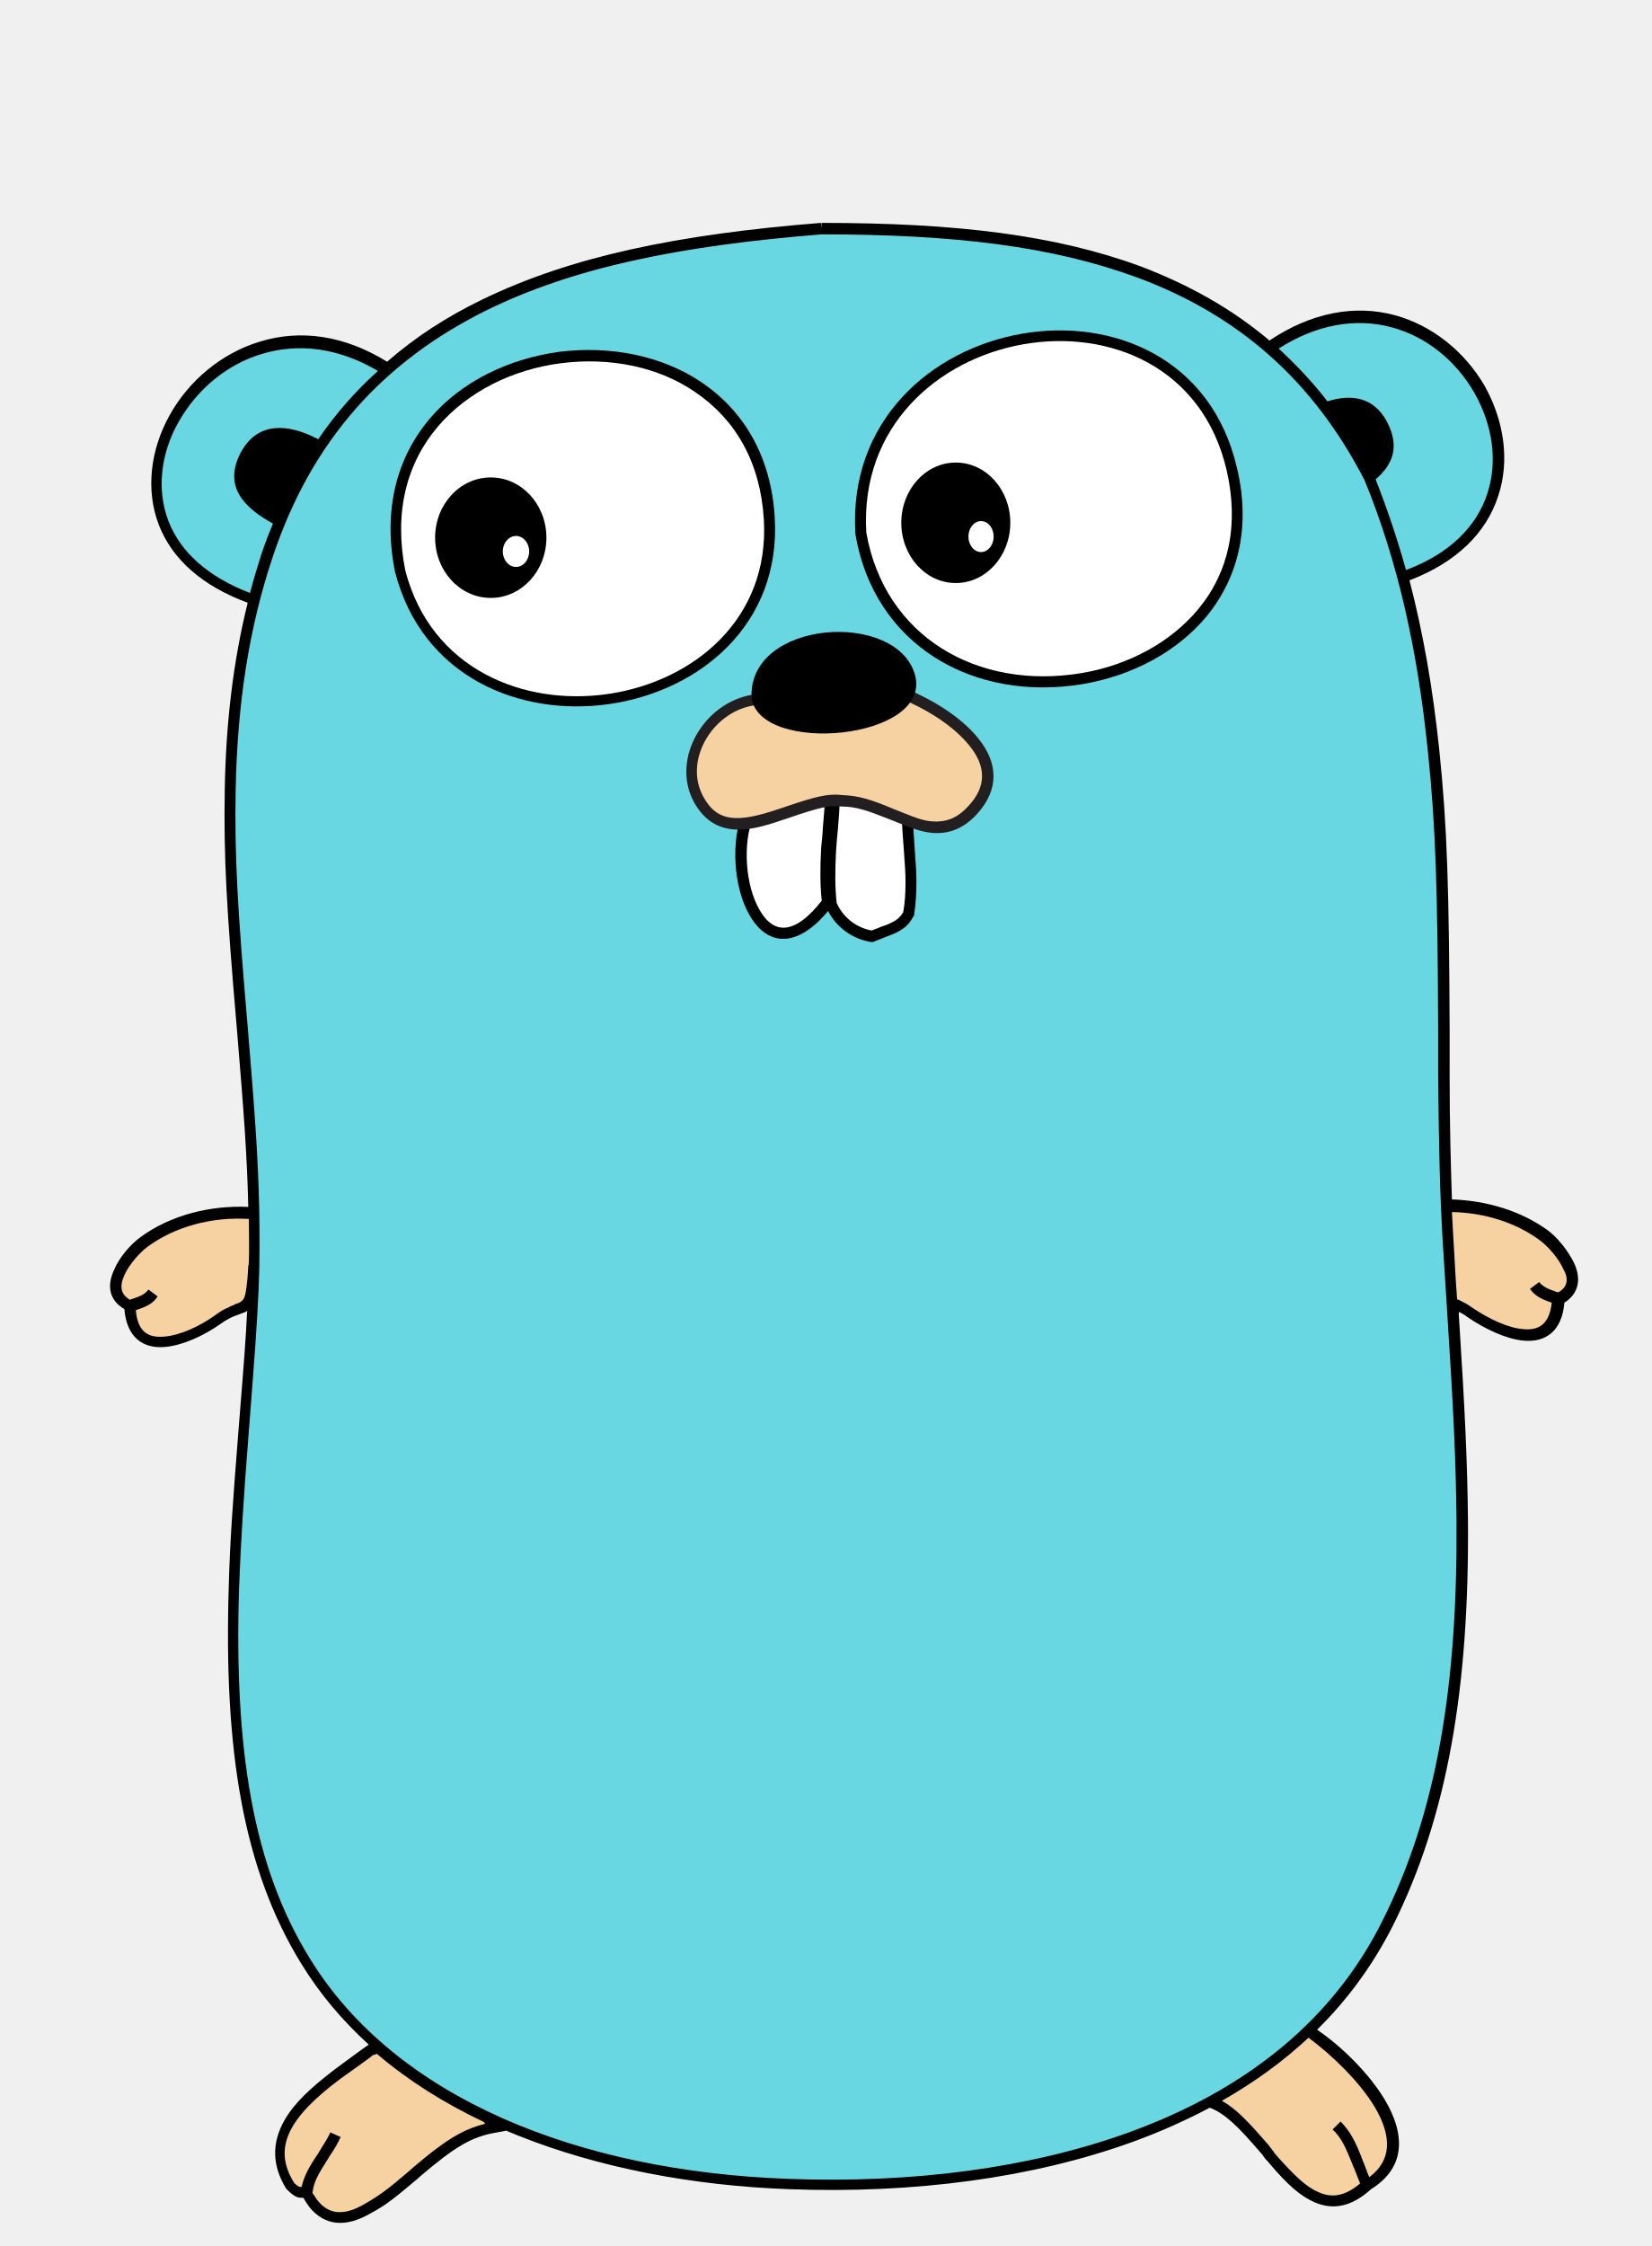
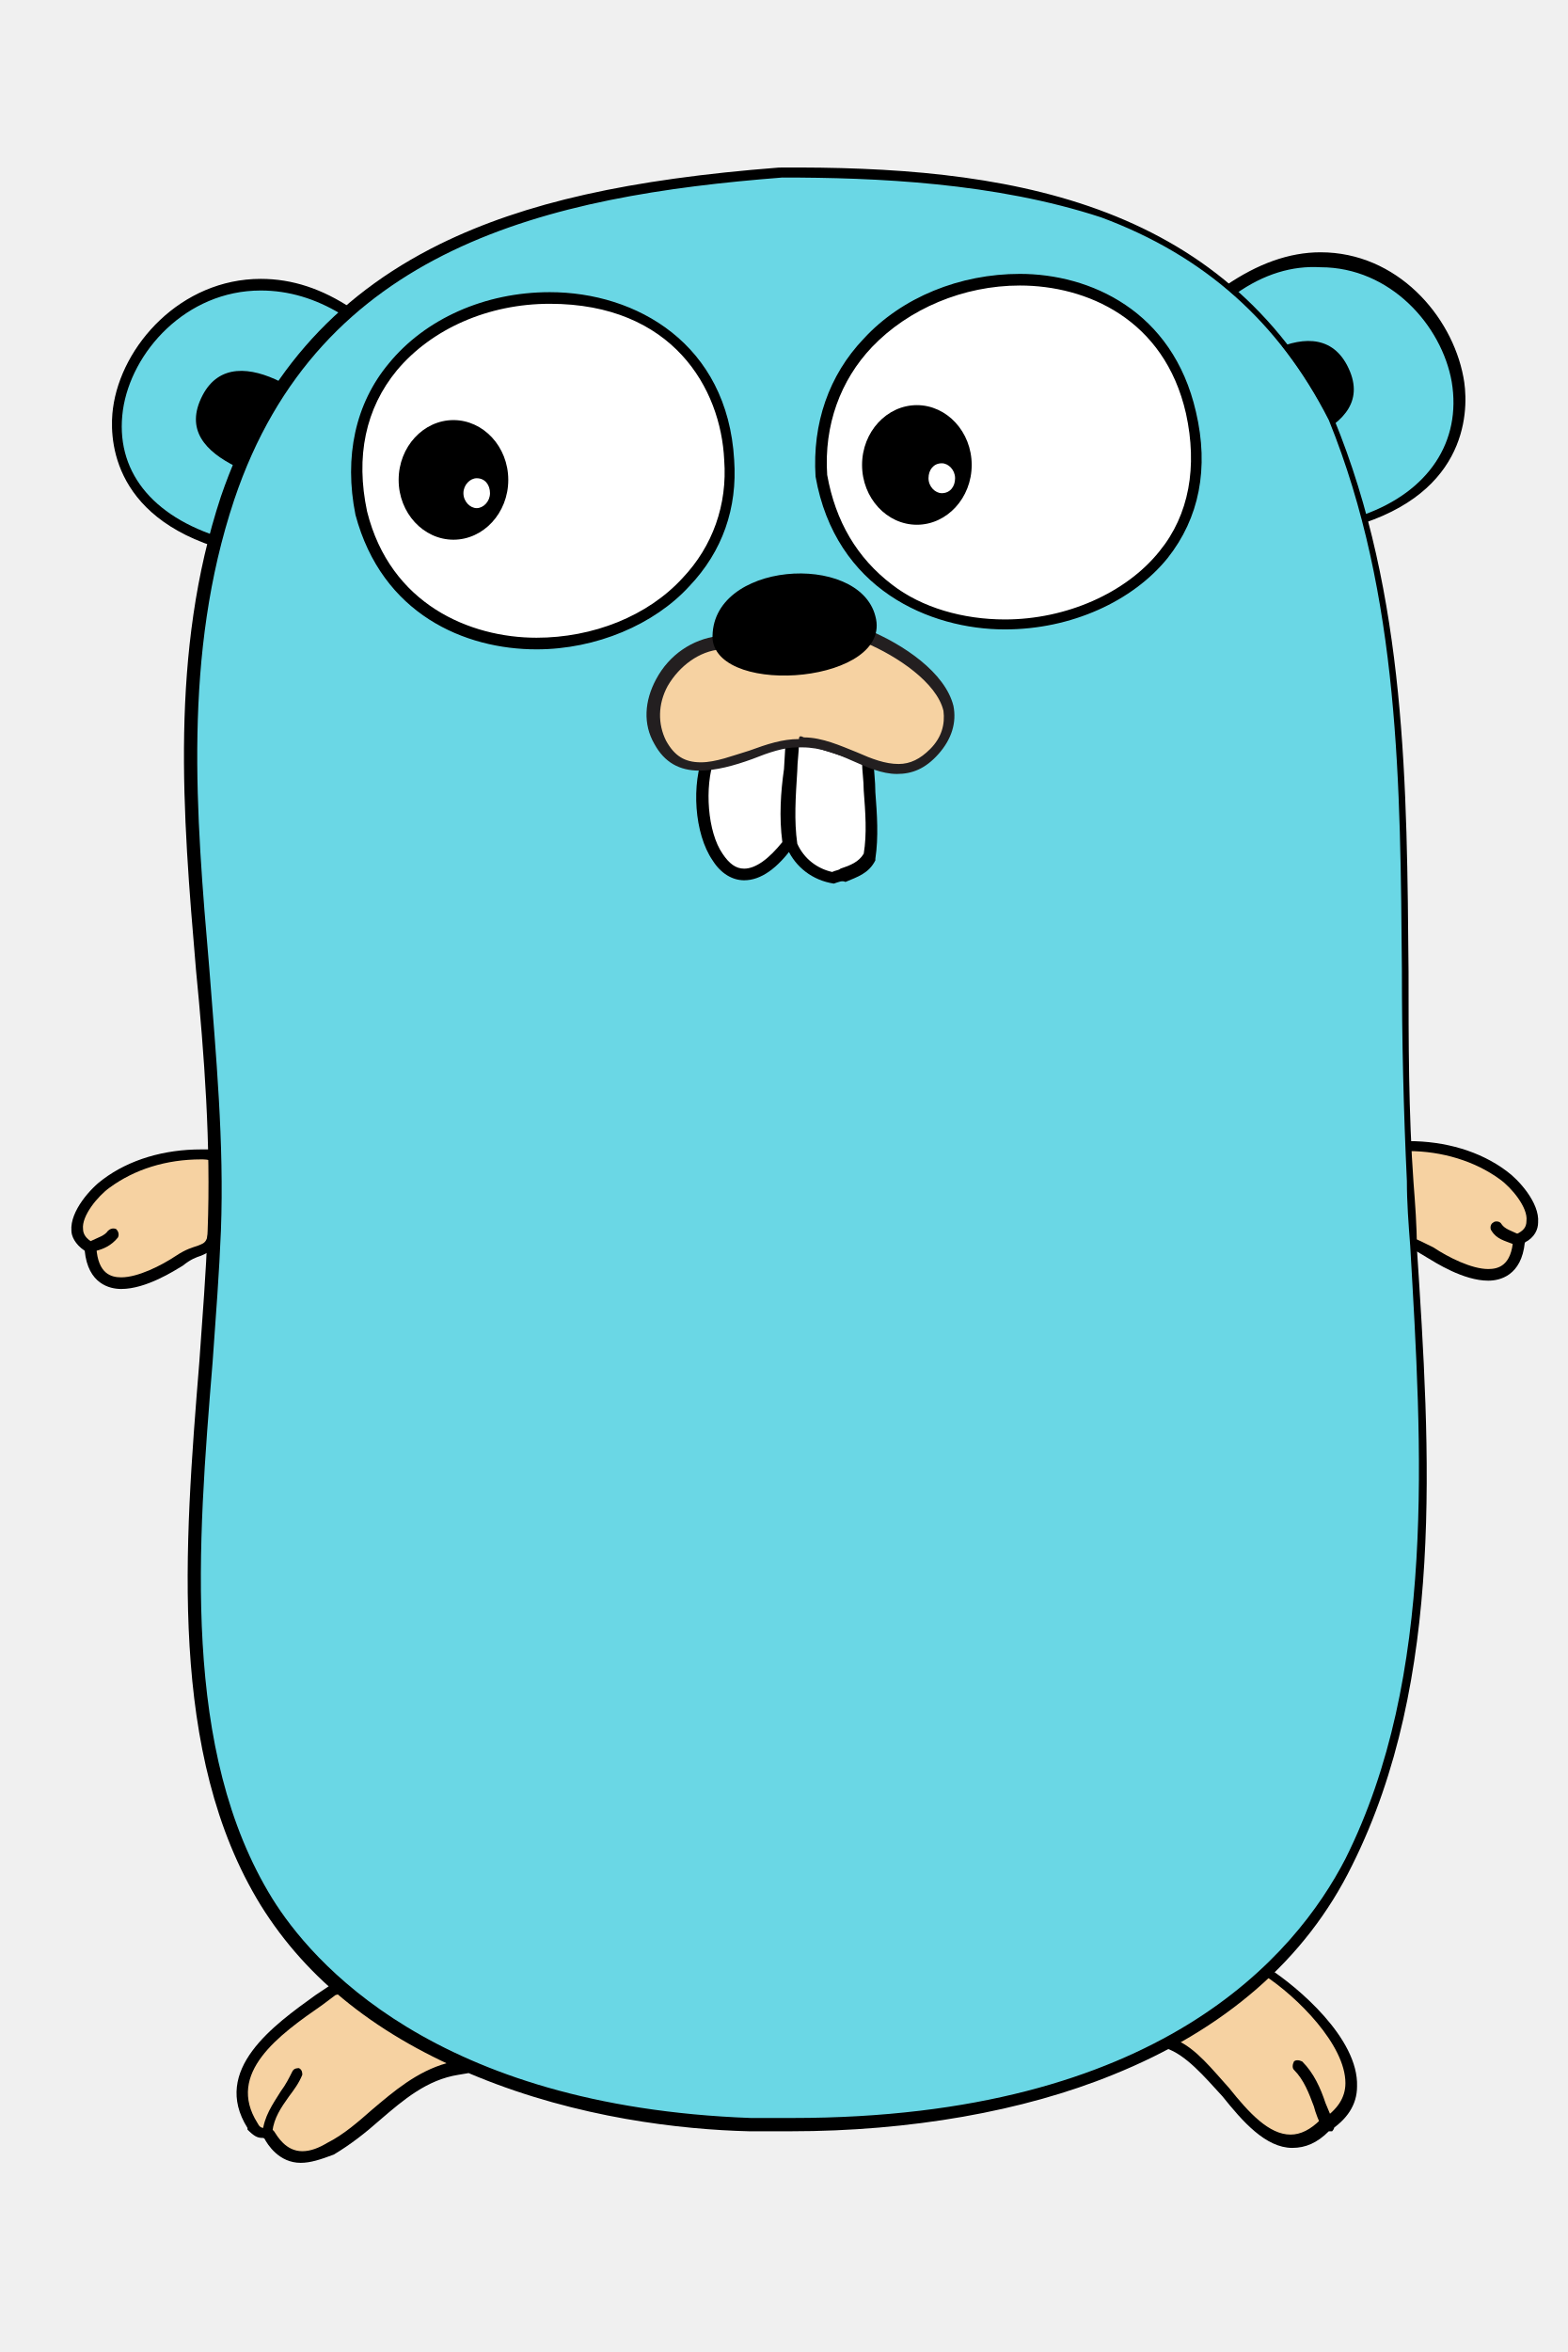
- <svg xmlns="http://www.w3.org/2000/svg" height="2500" preserveAspectRatio="xMidYMid" viewBox="-10.858 -38.497 271.141 389.925" width="1839">
-   <path d="m3.686 188.165c.498 10.26 10.758 5.479 15.34 2.291 4.383-3.088 5.678-.498 6.076-6.475.299-3.984.697-7.869.498-11.853-6.674-.598-13.846.996-19.325 4.98-2.888 1.992-8.068 8.567-2.59 11.057m204.502 126.107c7.869 4.881 22.313 19.624 10.459 26.796-11.356 10.36-17.73-11.456-27.692-14.444 4.283-5.877 9.662-11.256 17.233-12.352zm-140.85 16.635c-9.264 1.395-14.444 9.762-22.213 14.046-7.272 4.283-10.061-1.395-10.659-2.59-1.095-.498-.996.498-2.789-1.295-6.773-10.659 6.973-18.428 14.145-23.708 9.961-1.992 16.237 6.674 21.516 13.547zm184.579-144.037c-.498 10.26-10.758 5.479-15.34 2.291-4.383-3.088-5.678-.498-6.076-6.475-.3-3.984-.698-7.869-.498-11.853 6.673-.598 13.845.996 19.324 4.98 2.79 1.992 8.069 8.567 2.59 11.057" fill="#f6d2a2" />
-   <path d="m224.722 61.759c35.561-12.551 7.77-61.26-23.21-39.745-20.32-17.432-48.31-20.62-77.696-20.62-28.786 2.293-56.18 7.572-75.305 24.306-30.881-19.923-59.369 27.89-23.111 39.944-10.16 39.445 1.394 79.688-.2 119.831-1.494 36.06-10.957 84.37 9.065 116.744 17.034 27.692 53.69 37.554 83.873 38.65 38.549 1.394 85.266-8.069 103.993-45.423 17.93-35.561 12.95-79.888 10.659-118.238-2.291-38.749 1.992-78.095-8.069-115.45z" fill="#69d7e2" />
-   <path d="m254.605 180.794c-.996-2.092-2.888-4.483-4.681-5.778-4.582-3.287-10.46-5.08-16.536-5.279-.199-6.176-.398-12.95-.398-21.516v-7.77c-.1-24.504-.399-35.262-1.793-48.71-1.096-10.558-2.79-20.32-5.18-29.484 8.069-3.088 13.348-8.168 15.44-14.743 1.992-6.076.996-12.949-2.39-19.025-3.487-5.977-9.065-10.46-15.54-12.252-6.973-1.893-14.543-.498-21.815 4.382-6.475-5.478-13.945-9.662-22.313-12.85-14.842-5.477-32.074-7.569-55.483-7.569v.996l-.1-.996c-25.002 1.992-43.53 5.877-58.87 13.348-6.176 2.988-11.654 6.574-16.435 10.758-7.372-4.582-15.042-5.678-22.114-3.486-6.574 1.992-12.252 6.674-15.639 12.75s-4.184 13.049-1.893 19.026c2.291 5.976 7.57 10.658 15.44 13.547-2.49 10.06-3.785 20.719-3.984 32.473-.2 11.455.298 20.62 2.091 41.338 1.295 15.44 1.793 22.512 1.993 31.079-6.774-.299-13.547 1.494-18.628 5.18-1.793 1.295-3.785 3.586-4.681 5.777-1.295 2.79-.797 5.28 1.793 6.774.398 4.781 3.088 6.972 7.172 6.574 2.988-.299 6.574-1.893 9.662-4.084a11.208 11.208 0 0 1 2.092-1.195c.299-.1.498-.2.797-.3 0 0 .597-.198.797-.298.298-.1.597-.2.796-.399-.199 4.682-.597 9.563-1.494 20.72-.996 12.55-1.494 19.424-1.693 27.094-.897 28.488 2.49 49.207 12.65 65.643 3.188 5.18 7.073 9.762 11.655 13.946-.897.597-4.682 3.387-5.877 4.283-4.184 3.188-7.072 5.877-8.766 8.865-2.191 3.885-2.191 7.77.299 11.854l.1.1.1.1c1.095 1.095 1.693 1.394 2.49 1.394h.297c.1.2.2.299.3.498.298.498.597.896.896 1.295 2.49 2.889 5.976 3.586 10.658.797 2.49-1.295 4.283-2.79 8.068-5.977l.2-.2c6.076-5.179 9.064-7.071 13.547-7.769l1.594-.299c.597.3 1.195.499 1.892.797 14.145 5.678 30.58 8.766 47.216 9.364 21.516.797 42.235-1.893 59.766-8.268 4.682-1.693 9.065-3.686 13.249-5.877 2.59.996 4.78 3.088 8.965 7.969.199.2.199.2.298.398.2.2.2.3.3.399.198.299.497.498.696.797 3.288 3.884 5.48 5.777 7.97 6.873 3.286 1.394 6.474.697 9.761-2.291 5.778-3.586 6.176-9.164 2.39-15.54-2.689-4.482-7.37-9.164-11.753-12.152 5.18-5.08 9.662-11.156 13.148-18.03 9.563-19.125 13.249-41.438 13.05-70.126-.1-10.16-.499-19.025-1.594-35.96v-.497c.498.199.996.498 1.494.896 3.088 2.092 6.674 3.785 9.662 4.084 4.084.399 6.774-1.793 7.172-6.574 2.49-1.594 2.988-4.084 1.693-6.873zm-31.675-162.466c5.977 1.594 11.157 5.778 14.344 11.356 3.188 5.578 4.084 11.854 2.291 17.432-1.892 5.877-6.674 10.559-14.145 13.348a162.04 162.04 0 0 0 -5.279-15.739c2.889-2.49 4.283-5.578 1.992-9.96-2.29-4.384-6.275-4.882-10.36-3.587-2.59-3.387-5.478-6.375-8.466-9.164 6.574-4.184 13.348-5.379 19.623-3.686zm-212.37 33.669c-2.092-5.38-1.395-11.754 1.793-17.332 3.187-5.579 8.367-9.961 14.543-11.754 6.375-1.893 13.248-.997 20.022 2.988a65.541 65.541 0 0 0 -10.36 11.854c-5.18-2.69-10.459-3.188-13.447 2.29-3.088 5.878.498 9.563 5.578 12.352-.697 1.694-1.395 3.487-1.992 5.28-.698 2.191-1.395 4.482-1.992 6.773-7.272-2.789-12.053-7.072-14.145-12.451zm12.053 135.77c-.1 0-.698.199-.698.298-.298.1-.597.2-.896.399-.797.299-1.594.797-2.39 1.394-2.79 1.993-6.177 3.487-8.767 3.686-2.988.299-4.681-.996-4.98-4.582 2.092-.697 2.988-1.195 3.785-2.39l-1.594-1.196c-.597.797-1.195 1.096-2.988 1.693-.1 0-.1 0-.2.1-1.593-.897-1.892-2.291-.995-4.283.797-1.793 2.59-3.885 4.084-4.98 4.781-3.487 11.156-5.18 17.531-4.782 0 2.49.1 4.98 0 7.37 0 .3 0 .499-.1.798-.099 1.394-.099 1.992-.199 2.69-.298 2.888-.498 3.286-1.593 3.785zm30.082 150.312-.2.2c-3.685 3.187-5.478 4.482-7.769 5.777-3.785 2.291-6.375 1.793-8.168-.398-.299-.3-.498-.698-.697-.997-.1-.1-.2-.298-.299-.398v-.1c.2-1.793.897-3.088 2.69-5.877.1-.1.1-.1.1-.199 1.095-1.594 1.593-2.49 2.091-3.586l-1.793-.797c-.398.897-.896 1.694-1.893 3.287-.1.1-.1.1-.1.2-1.792 2.59-2.59 4.183-2.988 5.976h-.1-.299c-.2-.1-.498-.299-.896-.697-3.885-6.176-.797-11.455 7.968-18.03 1.096-.796 4.782-3.386 5.778-4.183.2 0 .398-.1.598-.2 5.378 4.583 11.654 8.567 18.627 11.854 0 .1.1.2.199.3-4.084.995-7.272 3.087-12.85 7.868zm167.247-10.857c3.088 5.18 2.988 9.363-.897 12.252-.298-.598-.498-1.295-.896-2.291 0-.1 0-.1-.1-.2-1.394-3.785-2.29-5.378-3.984-7.171l-1.395 1.394c1.494 1.395 2.192 2.889 3.586 6.375 0 .1 0 .1.1.2.498 1.294.797 2.091 1.096 2.789-2.59 2.191-4.881 2.59-7.272 1.494-2.092-.897-4.084-2.79-7.272-6.375-.199-.2-.398-.498-.597-.797-.1-.1-.2-.2-.3-.399-.198-.199-.198-.199-.298-.398-3.686-4.283-5.877-6.574-8.268-7.87 5.579-3.187 10.56-6.773 15.042-10.957 4.183 3.088 8.865 7.67 11.455 11.954zm1.394-32.274c-8.566 17.233-23.707 29.385-44.028 36.756-17.332 6.276-37.852 8.866-59.069 8.069-36.557-1.295-68.233-14.045-83.075-38.151-9.961-16.038-13.249-36.458-12.352-64.548.299-7.67.697-14.543 1.693-27.094 1.096-14.145 1.395-18.229 1.694-24.604.199-4.582.199-9.264.1-14.244-.2-8.766-.698-15.739-1.993-31.378-1.793-20.719-2.291-29.784-2.092-41.14.3-14.94 2.291-28.09 6.475-40.54 6.771-20.223 19.224-33.87 37.154-42.734 15.041-7.37 33.27-11.156 58.073-13.149 23.21 0 40.143 2.092 54.786 7.471 17.531 6.475 30.58 17.83 39.545 35.263 5.778 14.144 9.165 29.385 10.958 46.916 1.394 13.348 1.693 24.106 1.793 48.51v7.77c.1 12.053.298 20.52.797 28.987.199 3.287.298 4.682.796 12.551 1.096 16.934 1.495 25.7 1.594 35.86.2 28.588-3.387 50.602-12.85 69.429zm30.481-109.074c-.1 0-.199-.1-.298-.1-1.793-.597-2.391-.996-2.989-1.693l-1.594 1.195c.897 1.196 1.793 1.694 3.786 2.39-.399 3.587-2.092 4.882-4.98 4.583-2.59-.2-5.978-1.793-8.767-3.686-.797-.597-1.593-.996-2.39-1.394-.1 0-.2-.1-.3-.1-.398-5.478-.398-6.873-.597-9.762l-.299-5.379c5.579.1 11.057 1.793 15.24 4.881 1.495 1.096 3.288 3.188 4.085 4.98.996 1.694.797 3.188-.897 4.085z" />
-   <path d="m138.918 104.123c.1 5.08 1.096 10.658.199 16.037-1.395 2.59-3.984 2.89-6.275 3.885-3.188-.498-5.878-2.59-7.172-5.578-.797-6.076.199-11.854.498-17.93 0-.2 3.785.1 7.172 1.096 2.888.896 5.578 2.39 5.578 2.49zm-28.19.398c-2.79 10.56 3.686 27.792 14.344 13.647-.797-5.977.1-11.754.398-17.631.1-.498-14.642 3.287-14.742 3.984z" fill="#fff" />
-   <path d="m140.113 108.805c-.2-2.989-.299-4.184-.299-5.678v-.697l-.697-.2-12.551-3.884v-.698l-1.295.3h-.1v.099l-14.144 3.586-.498.1-.2.497c-2.191 5.28-1.693 13.249 1.096 18.13 3.188 5.578 8.367 5.677 13.647-.698a10.192 10.192 0 0 0 7.47 5.38h.3l.298-.1c.399-.2.797-.3 1.495-.598.1 0 .1 0 .199-.1 2.888-.996 4.084-1.793 5.08-3.685l.1-.1v-.199c.298-1.793.398-3.686.398-5.777 0-1.495-.1-2.89-.299-5.678zm-15.938-3.686c-.1 1.793-.199 2.49-.298 3.486-.2 3.686-.2 6.475.1 9.264-4.683 5.977-8.368 5.977-10.858 1.494-2.391-4.183-2.89-11.256-1.096-15.937l12.55-3.188c-.099 1.295-.198 2.59-.398 4.881zm13.946 14.743c-.697 1.195-1.594 1.793-3.985 2.59-.1 0-.1 0-.199.099-.597.2-.996.398-1.295.498-2.69-.498-4.98-2.291-6.076-4.781-.299-2.69-.299-5.479-.1-9.164.1-.997.1-1.694.3-3.487.198-2.29.298-3.685.298-4.98l10.858 3.287c0 1.295.1 2.49.299 5.08.199 2.69.298 4.084.298 5.678 0 1.892-.1 3.586-.398 5.18z" />
-   <g transform="translate(48.476 21.976)">
-     <path d="m2.291 38.749c9.164 35.66 66.241 26.496 64.05-9.264-2.591-42.833-72.816-34.565-64.051 9.264" fill="#fff" />
-     <path d="m67.337 29.385c-.598-10.36-5.18-18.428-12.75-23.508-6.774-4.582-15.739-6.375-24.604-5.28-8.865 1.197-17.034 5.181-22.413 11.457-5.976 6.972-8.267 16.136-6.175 26.695l.896-.2-.896.2c9.363 36.656 68.133 27.791 65.942-9.364zm-64.15 9.165c-1.992-10.06.2-18.627 5.778-25.102 5.08-5.877 12.75-9.761 21.217-10.857s16.934.598 23.31 4.98c7.071 4.782 11.355 12.253 11.952 22.114 2.092 34.764-53.391 43.132-62.256 8.865z" />
-     <ellipse cx="18.03" cy="32.872" rx="9.662" ry="10.459" />
-     <ellipse cx="22.412" cy="35.262" fill="#fff" rx="2.291" ry="2.689" />
+ <svg xmlns="http://www.w3.org/2000/svg" height="2500" viewBox="15.7 3.6 94.4 121.6" width="1667">
+   <path clip-rule="evenodd" d="m21.1 68.7c.2 3.5 3.7 1.9 5.3.8 1.5-1.1 2-.2 2.1-2.3.1-1.4.2-2.7.2-4.1-2.3-.2-4.8.3-6.7 1.7-.9.7-2.8 3-.9 3.9" fill="#f6d2a2" fill-rule="evenodd" />
+   <path d="m23 71.2c-.7 0-2-.3-2.2-2.3-.6-.4-.8-.9-.8-1.2-.1-1.2 1.2-2.6 1.9-3.1 1.6-1.2 3.7-1.8 5.9-1.8h1.3v.3c.1 1.1 0 2.2-.1 3.2 0 .3 0 .6-.1.9-.1 1.5-.4 1.7-1.1 2-.3.1-.6.2-1.1.6-.5.3-2.2 1.4-3.7 1.4zm4.8-7.8c-2.1 0-4 .6-5.5 1.7-.7.5-1.7 1.7-1.6 2.5 0 .3.2.6.6.8l.2.1v.2c.1 1.6.9 1.8 1.5 1.8 1 0 2.4-.7 3.3-1.3.6-.4 1-.5 1.3-.6.5-.2.6-.2.7-1.4 0-.3 0-.6.1-.9.1-.9.1-1.9.1-2.8-.3-.1-.5-.1-.7-.1z" />
+   <path clip-rule="evenodd" d="m21.1 68.7c.5-.2 1.1-.3 1.4-.8" fill="#c6b198" fill-rule="evenodd" />
+   <path d="m21.1 69c-.1 0-.3-.1-.3-.2-.1-.2 0-.4.2-.4.1 0 .2-.1.2-.1.4-.2.8-.3 1-.6.1-.1.3-.2.5-.1.1.1.2.3.1.5-.4.5-.9.7-1.3.8l-.2.1z" />
+   <path clip-rule="evenodd" d="m29.3 26.4c-13.6-3.8-3.5-21.1 7.4-14z" fill="#6ad7e5" fill-rule="evenodd" />
+   <path d="m29.5 26.8-.3-.1c-7-2-6.9-7-6.7-8.5.5-3.8 4.1-7.8 8.9-7.8 1.9 0 3.7.6 5.5 1.8l.3.2zm1.9-15.7c-4.5 0-7.8 3.7-8.3 7.2-.5 3.6 1.7 6.4 6 7.7l7.1-13.5c-1.5-.9-3.1-1.4-4.8-1.4z" />
+   <path clip-rule="evenodd" d="m89.6 11.1c10.7-7.5 20.5 9.5 8 13.8z" fill="#6ad7e5" fill-rule="evenodd" />
+   <path d="m97.5 25.3-8.3-14.3.3-.2c1.9-1.3 3.8-2 5.7-2 4.6 0 7.9 3.8 8.6 7.5.3 1.5.6 6.6-6 8.8zm-7.4-14 7.7 13.3c3.9-1.4 5.9-4.4 5.3-8-.6-3.4-3.7-6.9-7.9-6.9-1.7-.1-3.4.4-5.1 1.6z" />
+   <path clip-rule="evenodd" d="m92 112.3c2.7 1.7 7.7 6.8 3.6 9.3-3.9 3.6-6.1-4-9.6-5 1.5-2 3.4-3.9 6-4.3" fill="#f6d2a2" fill-rule="evenodd" />
+   <path d="m93.5 122.9c-1.6 0-3-1.6-4.2-3.1-1.1-1.2-2.2-2.5-3.4-2.9l-.5-.1.3-.4c1.2-1.7 3.2-3.9 6.2-4.4h.1l.1.1c1.7 1.1 5.4 4.2 5.3 7.1 0 1.1-.6 2-1.7 2.7-.7.7-1.4 1-2.2 1zm-7-6.5c1.2.5 2.2 1.8 3.2 2.9 1.2 1.5 2.4 2.8 3.7 2.8.6 0 1.2-.3 1.8-.9h.1c.9-.6 1.4-1.3 1.4-2.2 0-2.3-2.9-5.2-4.9-6.5-1.8.5-3.6 1.7-5.3 3.9zm9.1 5.5c-.1 0-.2-.1-.3-.2-.2-.4-.4-.9-.5-1.3-.3-.8-.6-1.6-1.2-2.2-.1-.1-.1-.3 0-.5.1-.1.3-.1.5 0 .7.7 1.1 1.6 1.4 2.5l.5 1.2c.1.2 0 .4-.1.5z" />
+   <path clip-rule="evenodd" d="m43.2 118.1c-3.2.5-5 3.4-7.7 4.9-2.5 1.5-3.5-.5-3.7-.9-.4-.2-.4.2-1-.4-2.3-3.7 2.4-6.4 4.9-8.2 3.5-.8 5.7 2.2 7.5 4.6" fill="#f6d2a2" fill-rule="evenodd" />
+   <path d="m33.8 123.8c-1.3 0-2-1.1-2.2-1.5h-.1c-.3 0-.5-.1-.9-.5v-.1c-2.2-3.5 1.6-6.2 4.1-8l.9-.6h.2c.4-.1.7-.1 1.1-.1 3 0 4.9 2.6 6.5 4.7l.5.7-.6.1c-1.9.3-3.3 1.5-4.7 2.7-.9.8-1.8 1.5-2.8 2.1-.8.3-1.4.5-2 .5zm-2.2-2.1c.1 0 .2 0 .4.1h.1l.1.1c.2.3.7 1.2 1.7 1.2.5 0 1-.2 1.5-.5 1-.5 1.9-1.3 2.7-2 1.3-1.1 2.7-2.3 4.5-2.8-1.5-2-3.3-4.2-5.8-4.2-.3 0-.6 0-.9.1l-.8.6c-2.6 1.8-5.8 4.1-3.9 7.1.1.2.2.3.4.3zm.2.7c-.2 0-.4-.2-.3-.4.1-1 .6-1.7 1.1-2.5.3-.4.5-.8.7-1.2.1-.2.3-.2.4-.2.2.1.2.3.2.4-.2.5-.5.9-.8 1.3-.5.7-.9 1.3-1 2.1 0 .4-.1.5-.3.5z" />
+   <path clip-rule="evenodd" d="m29.9 21.7c-1.8-.9-3.1-2.2-2-4.3 1-1.9 2.9-1.7 4.7-.8zm64.9-1.8c1.8-.9 3.1-2.2 2-4.3-1-1.9-2.9-1.7-4.7-.8z" fill-rule="evenodd" />
+   <path clip-rule="evenodd" d="m107.1 68.2c-.2 3.5-3.7 1.9-5.3.8-1.5-1.1-2-.2-2.1-2.3-.1-1.4-.2-2.7-.2-4.1 2.3-.2 4.8.3 6.7 1.7 1 .8 2.8 3 .9 3.9" fill="#f6d2a2" fill-rule="evenodd" />
+   <path d="m105.3 70.7c-1.5 0-3.2-1.1-3.7-1.4s-.8-.5-1.1-.6c-.8-.3-1-.5-1.1-2 0-.3 0-.6-.1-.9-.1-1-.2-2.1-.1-3.2v-.3h1.3c2.2 0 4.3.6 5.9 1.8.7.5 2 1.9 1.9 3.1 0 .4-.2.9-.8 1.2-.2 2-1.5 2.3-2.2 2.3zm-5.5-7.7c0 .9 0 1.9.1 2.8 0 .3 0 .6.1.9.1 1.2.2 1.2.7 1.4.3.1.7.3 1.3.6.9.6 2.3 1.3 3.3 1.3.6 0 1.4-.2 1.5-1.8v-.2l.2-.1c.4-.2.6-.4.6-.8.1-.8-.9-2-1.6-2.5-1.5-1.1-3.5-1.7-5.5-1.7-.2.1-.4.1-.7.1z" />
+   <path clip-rule="evenodd" d="m107.1 68.2c-.5-.2-1.1-.3-1.4-.8" fill="#c6b198" fill-rule="evenodd" />
+   <path d="m107.1 68.6h-.1l-.2-.1c-.5-.2-1-.3-1.3-.8-.1-.1-.1-.4.1-.5.1-.1.4-.1.5.1.2.3.6.4 1 .6.1 0 .2.1.2.1.2.1.3.3.2.4s-.3.2-.4.2z" />
+   <path clip-rule="evenodd" d="m62.8 4c13.6 0 26.3 1.9 33 15 6 14.6 3.8 30.4 4.8 45.9.8 13.3 2.5 28.6-3.6 40.9-6.5 12.9-22.7 16.2-36 15.7-10.5-.4-23.1-3.8-29.1-13.4-6.9-11.2-3.7-27.9-3.2-40.4.6-14.8-4-29.7.9-44.1 4.9-15.1 18.5-18.5 33.2-19.6" fill="#6ad7e5" fill-rule="evenodd" />
+   <path d="m63.3 121.9h-2.5c-4.1-.1-10.3-.8-16.4-3.3-5.9-2.4-10.2-5.8-13-10.3-5.6-9.1-4.6-21.6-3.7-32.7.2-2.8.4-5.4.5-7.9.2-5.2-.2-10.6-.7-15.7-.8-9.4-1.6-19.1 1.5-28.5 2.4-7 6.7-12 13.2-15.2 5.1-2.5 11.4-3.9 20.4-4.6 13.4-.1 26.7 1.8 33.4 15.1 4.4 10.7 4.4 22.2 4.5 33.3 0 4.2 0 8.5.3 12.7.1 1.3.2 2.6.2 3.9.8 12.2 1.7 26-3.9 37.2-2.8 5.7-7.7 9.9-14.4 12.6-5.4 2.2-12.2 3.4-19.4 3.4zm-.5-117.6c-14.1 1.1-27.9 4.2-33 19.4-3.1 9.3-2.3 18.9-1.5 28.2.4 5.2.9 10.5.7 15.8-.1 2.5-.3 5.1-.5 7.9-.9 11-1.9 23.4 3.6 32.3 2.3 3.7 9.7 12.5 28.8 13.2h2.5c22.1 0 30.3-9.8 33.3-15.6 5.5-11 4.6-24.8 3.9-36.9-.1-1.3-.2-2.6-.2-3.9-.2-4.2-.3-8.5-.3-12.7-.1-11-.1-22.5-4.4-33.1-3-5.9-7.5-9.9-13.7-12.2-6.4-2.1-13.6-2.4-19.2-2.4z" />
+   <path clip-rule="evenodd" d="m65.2 22.2c2.4 14.2 25.6 10.4 22.3-3.9-3-12.8-23.1-9.2-22.3 3.9" fill="#fff" fill-rule="evenodd" />
+   <path d="m76.2 31.5c-4.5 0-10.2-2.4-11.4-9.2-.2-3.2.8-6.1 2.9-8.3 2.3-2.5 5.8-3.9 9.4-3.9 4.2 0 9.2 2.2 10.6 8.3.8 3.4.2 6.4-1.7 8.8-2.1 2.6-5.8 4.3-9.8 4.3zm-10.7-9.3c.5 2.8 1.8 5 3.9 6.6 1.8 1.4 4.3 2.1 6.8 2.1 3.7 0 7.3-1.6 9.3-4.1 1.8-2.2 2.3-5.1 1.6-8.3-1.3-5.7-6-7.7-10-7.7-3.4 0-6.7 1.4-8.9 3.7-1.9 2-2.9 4.7-2.7 7.7z" />
+   <path clip-rule="evenodd" d="m37.5 24.5c3.2 12.3 22.9 9.2 22.2-3.2-.9-14.8-25.3-12-22.2 3.2" fill="#fff" fill-rule="evenodd" />
+   <path d="m48 32.7c-4.3 0-9.3-2.1-10.9-8.1-.7-3.5 0-6.7 2-9.1 2.2-2.7 5.8-4.3 9.7-4.3 5.2 0 10.7 3.1 11.1 10.1.2 2.9-.7 5.5-2.7 7.6-2.1 2.3-5.6 3.8-9.2 3.8zm.8-20.8c-3.7 0-7.1 1.5-9.2 4-1.9 2.3-2.5 5.2-1.8 8.5 1.4 5.6 6.2 7.6 10.2 7.6 3.4 0 6.7-1.3 8.8-3.6 1.8-1.9 2.7-4.4 2.5-7.1-.2-4.3-3.1-9.4-10.5-9.4z" />
+   <path clip-rule="evenodd" d="m68 39.2c0 1.8.4 3.9.1 5.9-.5.9-1.4 1-2.2 1.3-1.1-.2-2-.9-2.5-1.9-.3-2.2.1-4.4.2-6.6z" fill="#fff" fill-rule="evenodd" />
+   <path d="m65.9 46.8c-1.3-.2-2.3-1-2.8-2.1-.2-1.6-.1-3.1 0-4.6.1-.7.1-1.4.1-2.1v-.4l5.1 1.6v.2c0 .6.1 1.2.1 1.9.1 1.3.2 2.7 0 4v.1c-.4.8-1.1 1-1.8 1.3-.2-.1-.4 0-.7.1zm-2.2-2.4c.4.9 1.2 1.5 2.1 1.7.2-.1.4-.1.5-.2.6-.2 1.1-.4 1.4-.9.2-1.2.1-2.5 0-3.8 0-.6-.1-1.2-.1-1.7l-3.8-1.2c0 .6-.1 1.2-.1 1.7-.1 1.6-.2 3 0 4.4z" />
+   <g clip-rule="evenodd" fill-rule="evenodd">
+     <path d="m46.3 22.5c0 2-1.5 3.6-3.3 3.6s-3.3-1.6-3.3-3.6 1.5-3.6 3.3-3.6 3.3 1.6 3.3 3.6" />
+     <path d="m45.2 23.3c0 .5-.4.9-.8.9s-.8-.4-.8-.9.4-.9.8-.9c.5 0 .8.4.8.9" fill="#fff" />
+     <path d="m74.2 21.6c0 2-1.5 3.6-3.3 3.6s-3.3-1.6-3.3-3.6 1.5-3.6 3.3-3.6 3.3 1.6 3.3 3.6" />
+     <path d="m73.2 22.4c0 .5-.3.9-.8.9-.4 0-.8-.4-.8-.9s.3-.9.8-.9c.4 0 .8.4.8.9m-14.8 16.6c-1.5 3.5.8 10.6 4.8 5.4-.3-2.2.1-4.4.2-6.6z" fill="#fff" />
  </g>
-   <g transform="translate(129.618 18.098)">
-     <path d="m1.195 35.96c7.073 40.94 74.011 30.082 64.349-11.157-8.666-37.055-66.74-26.795-64.349 11.157" fill="#fff" />
-     <path d="m66.44 24.604c-8.865-38.151-68.63-27.692-66.24 11.455v.1c3.286 19.324 20.52 29.186 39.545 25.998 8.665-1.494 16.435-5.677 21.515-11.853 5.578-6.874 7.57-15.739 5.18-25.7zm-6.673 24.504c-4.782 5.778-12.053 9.762-20.321 11.157-18.03 2.988-34.167-6.276-37.354-24.405-2.192-36.856 54.188-46.718 62.555-10.858 2.192 9.463.399 17.731-4.88 24.106z" />
-     <ellipse cx="17.631" cy="34.167" rx="9.463" ry="10.459" />
-     <ellipse cx="22.014" cy="36.557" fill="#fff" rx="2.191" ry="2.689" />
-   </g>
-   <path d="m112.785 83.002c-7.87.697-14.245 9.961-10.16 17.332 5.378 9.762 17.431-.896 24.902.1 8.666.2 15.739 9.164 22.612 1.594 7.67-8.368-3.287-16.536-11.954-20.122z" fill="#f6d2a2" />
-   <path d="m151.135 89.676c-2.69-3.387-7.371-6.475-12.452-8.567l-.199-.1h-.199l-25.5.997c-8.866.797-15.24 11.057-10.958 18.826 1.694 2.989 3.985 4.483 7.073 4.682 2.29.1 4.682-.398 8.367-1.693.299-.1.697-.2 1.195-.399 4.981-1.693 6.973-2.191 8.965-1.892h.1c2.39 0 4.383.697 8.168 2.191 4.184 1.693 5.479 2.192 7.57 2.39 2.89.2 5.38-.796 7.67-3.286 3.885-4.284 3.686-8.866.2-13.149zm-1.694 11.754c-1.892 2.092-3.785 2.79-6.076 2.69-1.793-.1-2.988-.598-6.973-2.192-3.984-1.693-6.175-2.29-8.765-2.39-2.49-.3-4.582.199-9.862 1.992-.498.199-.896.299-1.195.398-7.272 2.49-10.758 2.291-13.149-2.092-3.586-6.474 1.893-15.24 9.364-15.937l25.201-.997c4.782 1.993 9.065 4.881 11.555 7.97 2.988 3.585 3.088 7.171-.1 10.558z" fill="#231f20" />
-   <path d="m140.178 78.719c-3.088-11.356-28.987-9.662-28.39 3.885 1.295 10.06 31.378 7.37 28.39-3.885z" />
+   <path d="m60.5 46.6c-.7 0-1.4-.4-1.9-1.2-1.1-1.6-1.3-4.6-.5-6.5l.1-.2 5.5-1.4v.4l-.1 2.2c-.1 1.5-.2 2.9 0 4.4v.1l-.1.1c-1 1.4-2 2.1-3 2.1zm-1.8-7.3c-.6 1.7-.4 4.4.5 5.7.4.6.8.9 1.3.9.7 0 1.5-.6 2.3-1.6-.2-1.5-.1-3 .1-4.4l.1-1.7z" />
+   <path clip-rule="evenodd" d="m58.9 32.2c-2.7.2-4.9 3.5-3.5 6 1.9 3.4 6-.3 8.6 0 3 .1 5.4 3.2 7.8.6 2.7-2.9-1.2-5.7-4.1-7z" fill="#f6d2a2" fill-rule="evenodd" />
+   <path d="m69.7 40.2c-.9 0-1.8-.4-2.7-.8s-1.9-.8-3-.8h-.3c-.8 0-1.7.3-2.7.7-1.1.4-2.2.7-3.2.7-1.2 0-2.1-.5-2.7-1.6-.7-1.2-.6-2.6.1-3.9.8-1.5 2.2-2.4 3.7-2.6l8.9-.4h.1c2.2.9 4.7 2.6 5.2 4.6.2 1-.1 2-.9 2.9s-1.6 1.2-2.5 1.2zm-5.6-2.2c1.1 0 2.2.5 3.2.9.9.4 1.7.7 2.5.7.7 0 1.3-.3 1.9-.9.7-.7.9-1.5.8-2.3-.4-1.7-2.8-3.3-4.7-4.1l-8.7.4c-1.3.1-2.5 1-3.2 2.2-.6 1.1-.6 2.3-.1 3.3.5.9 1.1 1.3 2.1 1.3.9 0 1.9-.4 2.9-.7 1.1-.4 2-.7 3-.7 0-.2.1-.2.3-.1z" fill="#231f20" />
+   <path clip-rule="evenodd" d="m58.6 32.1c-.2-4.7 8.8-5.3 9.8-1.4 1.1 4-9.4 4.9-9.8 1.4" fill-rule="evenodd" />
</svg>
